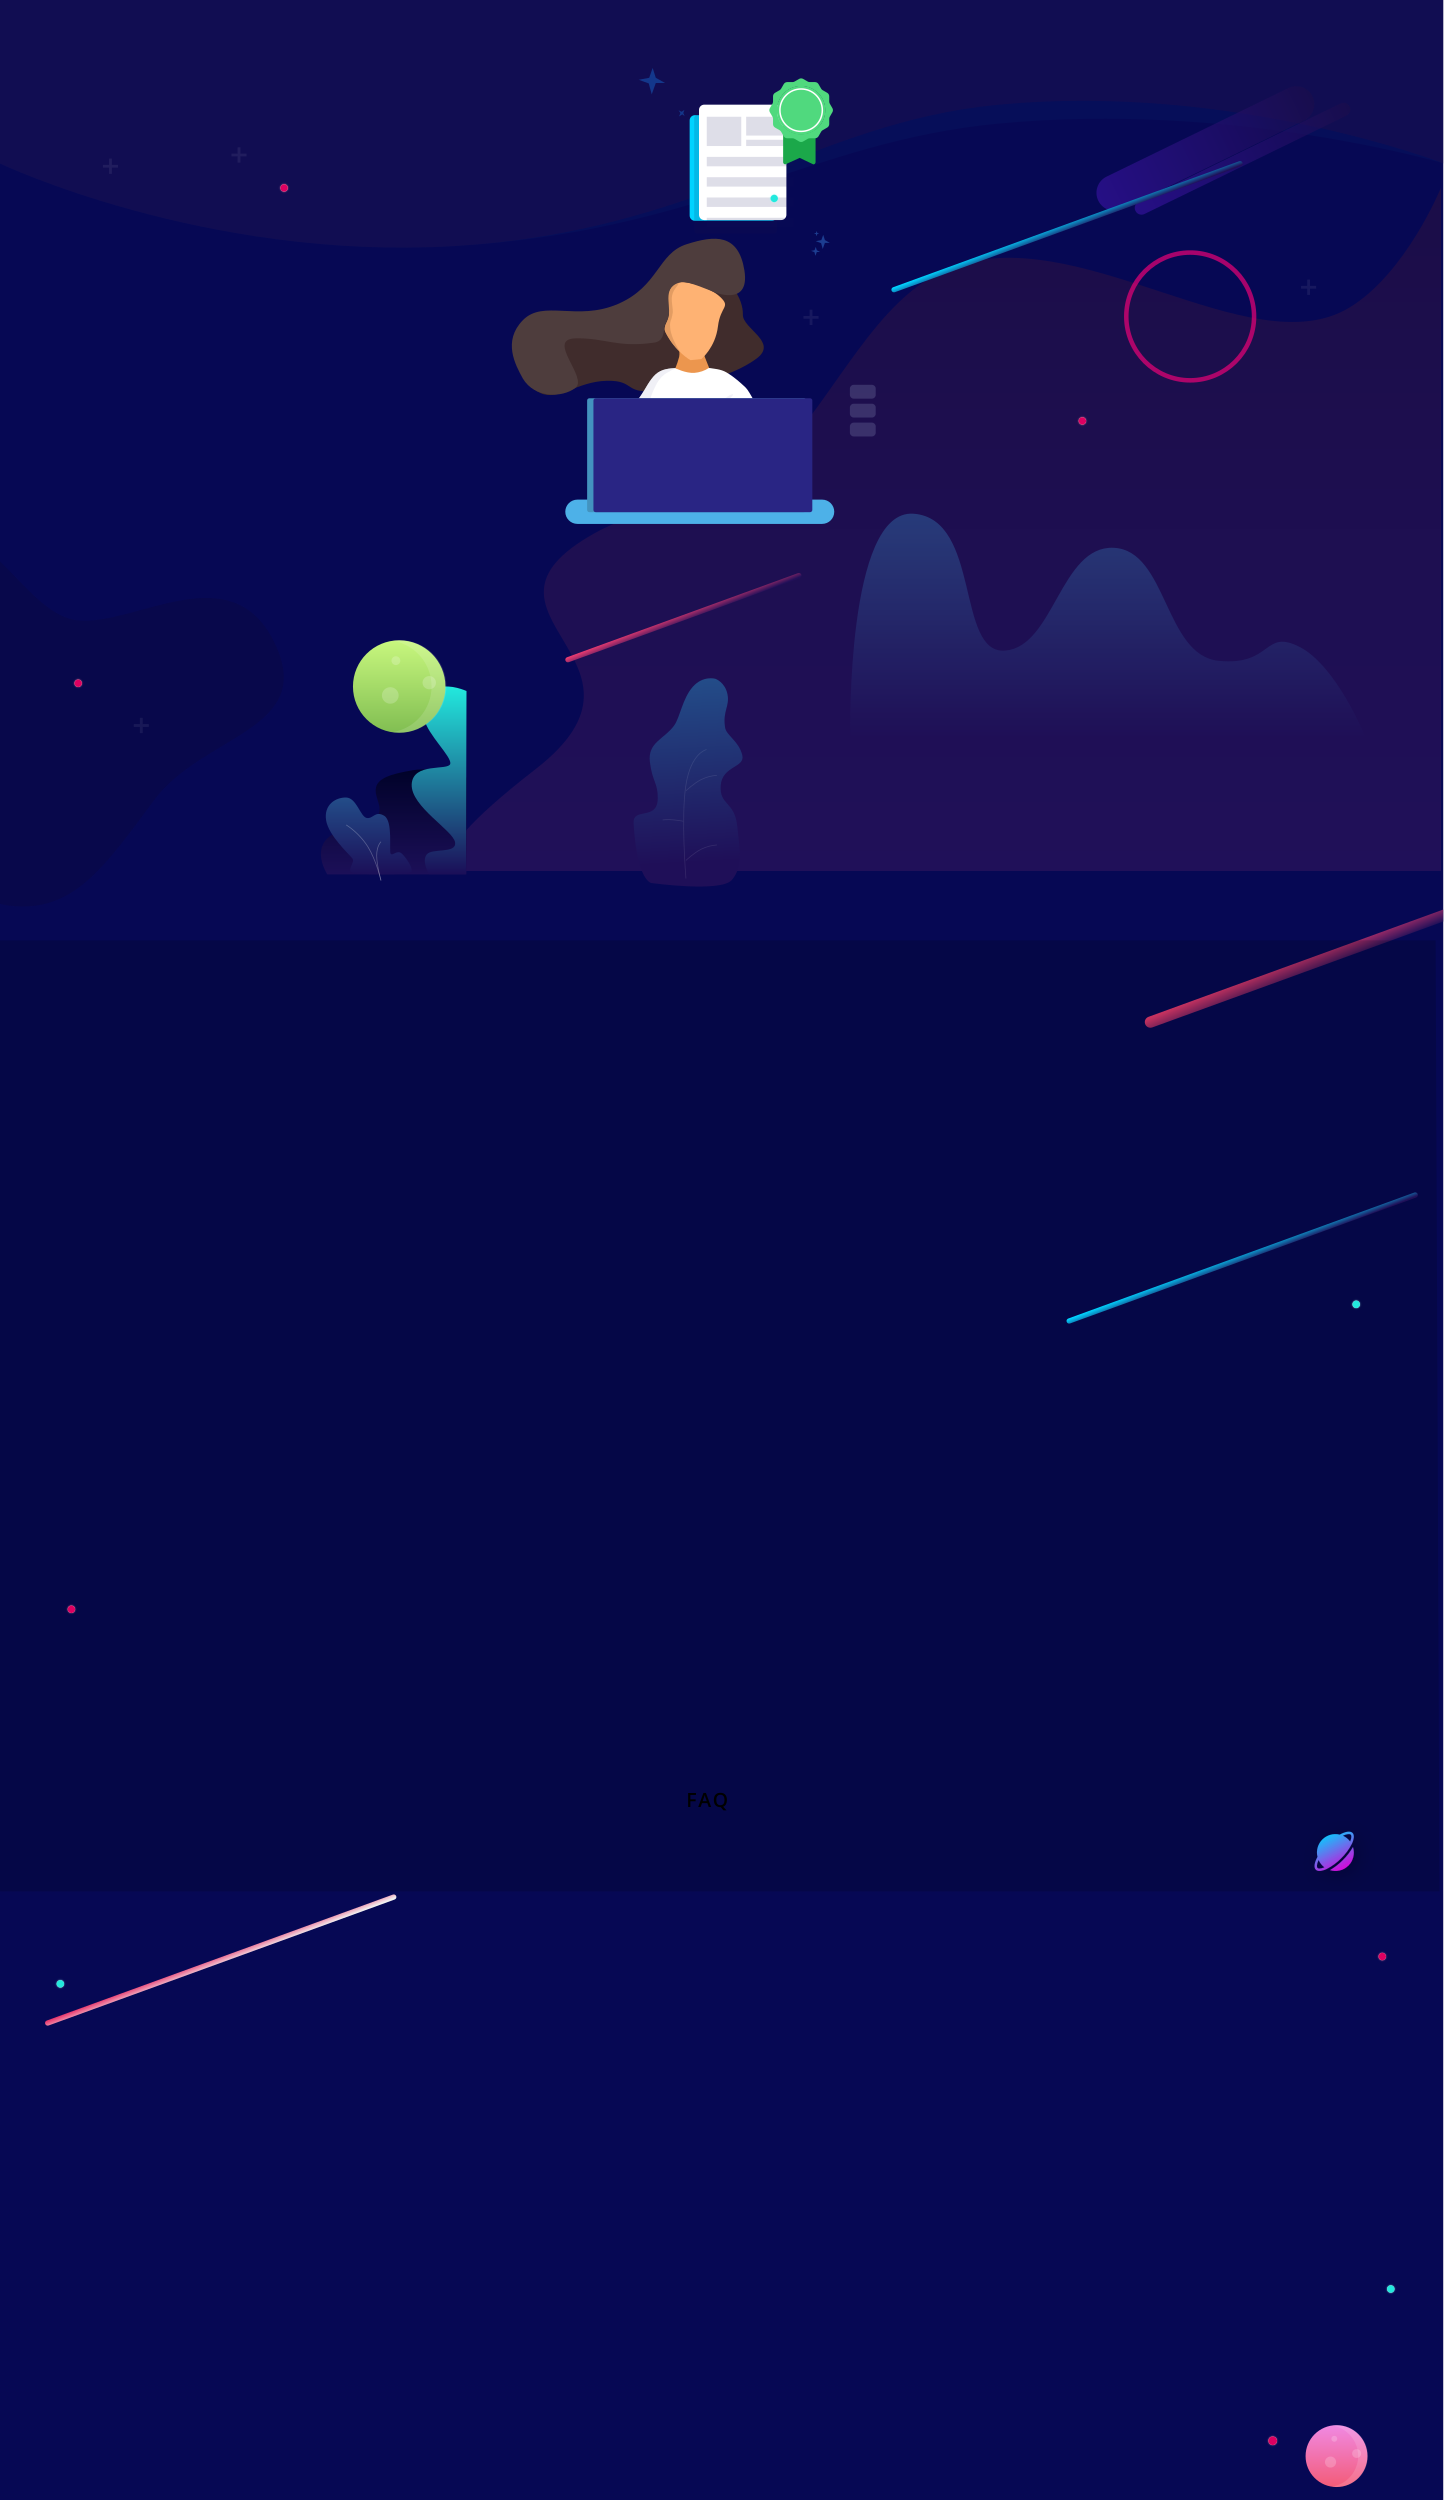
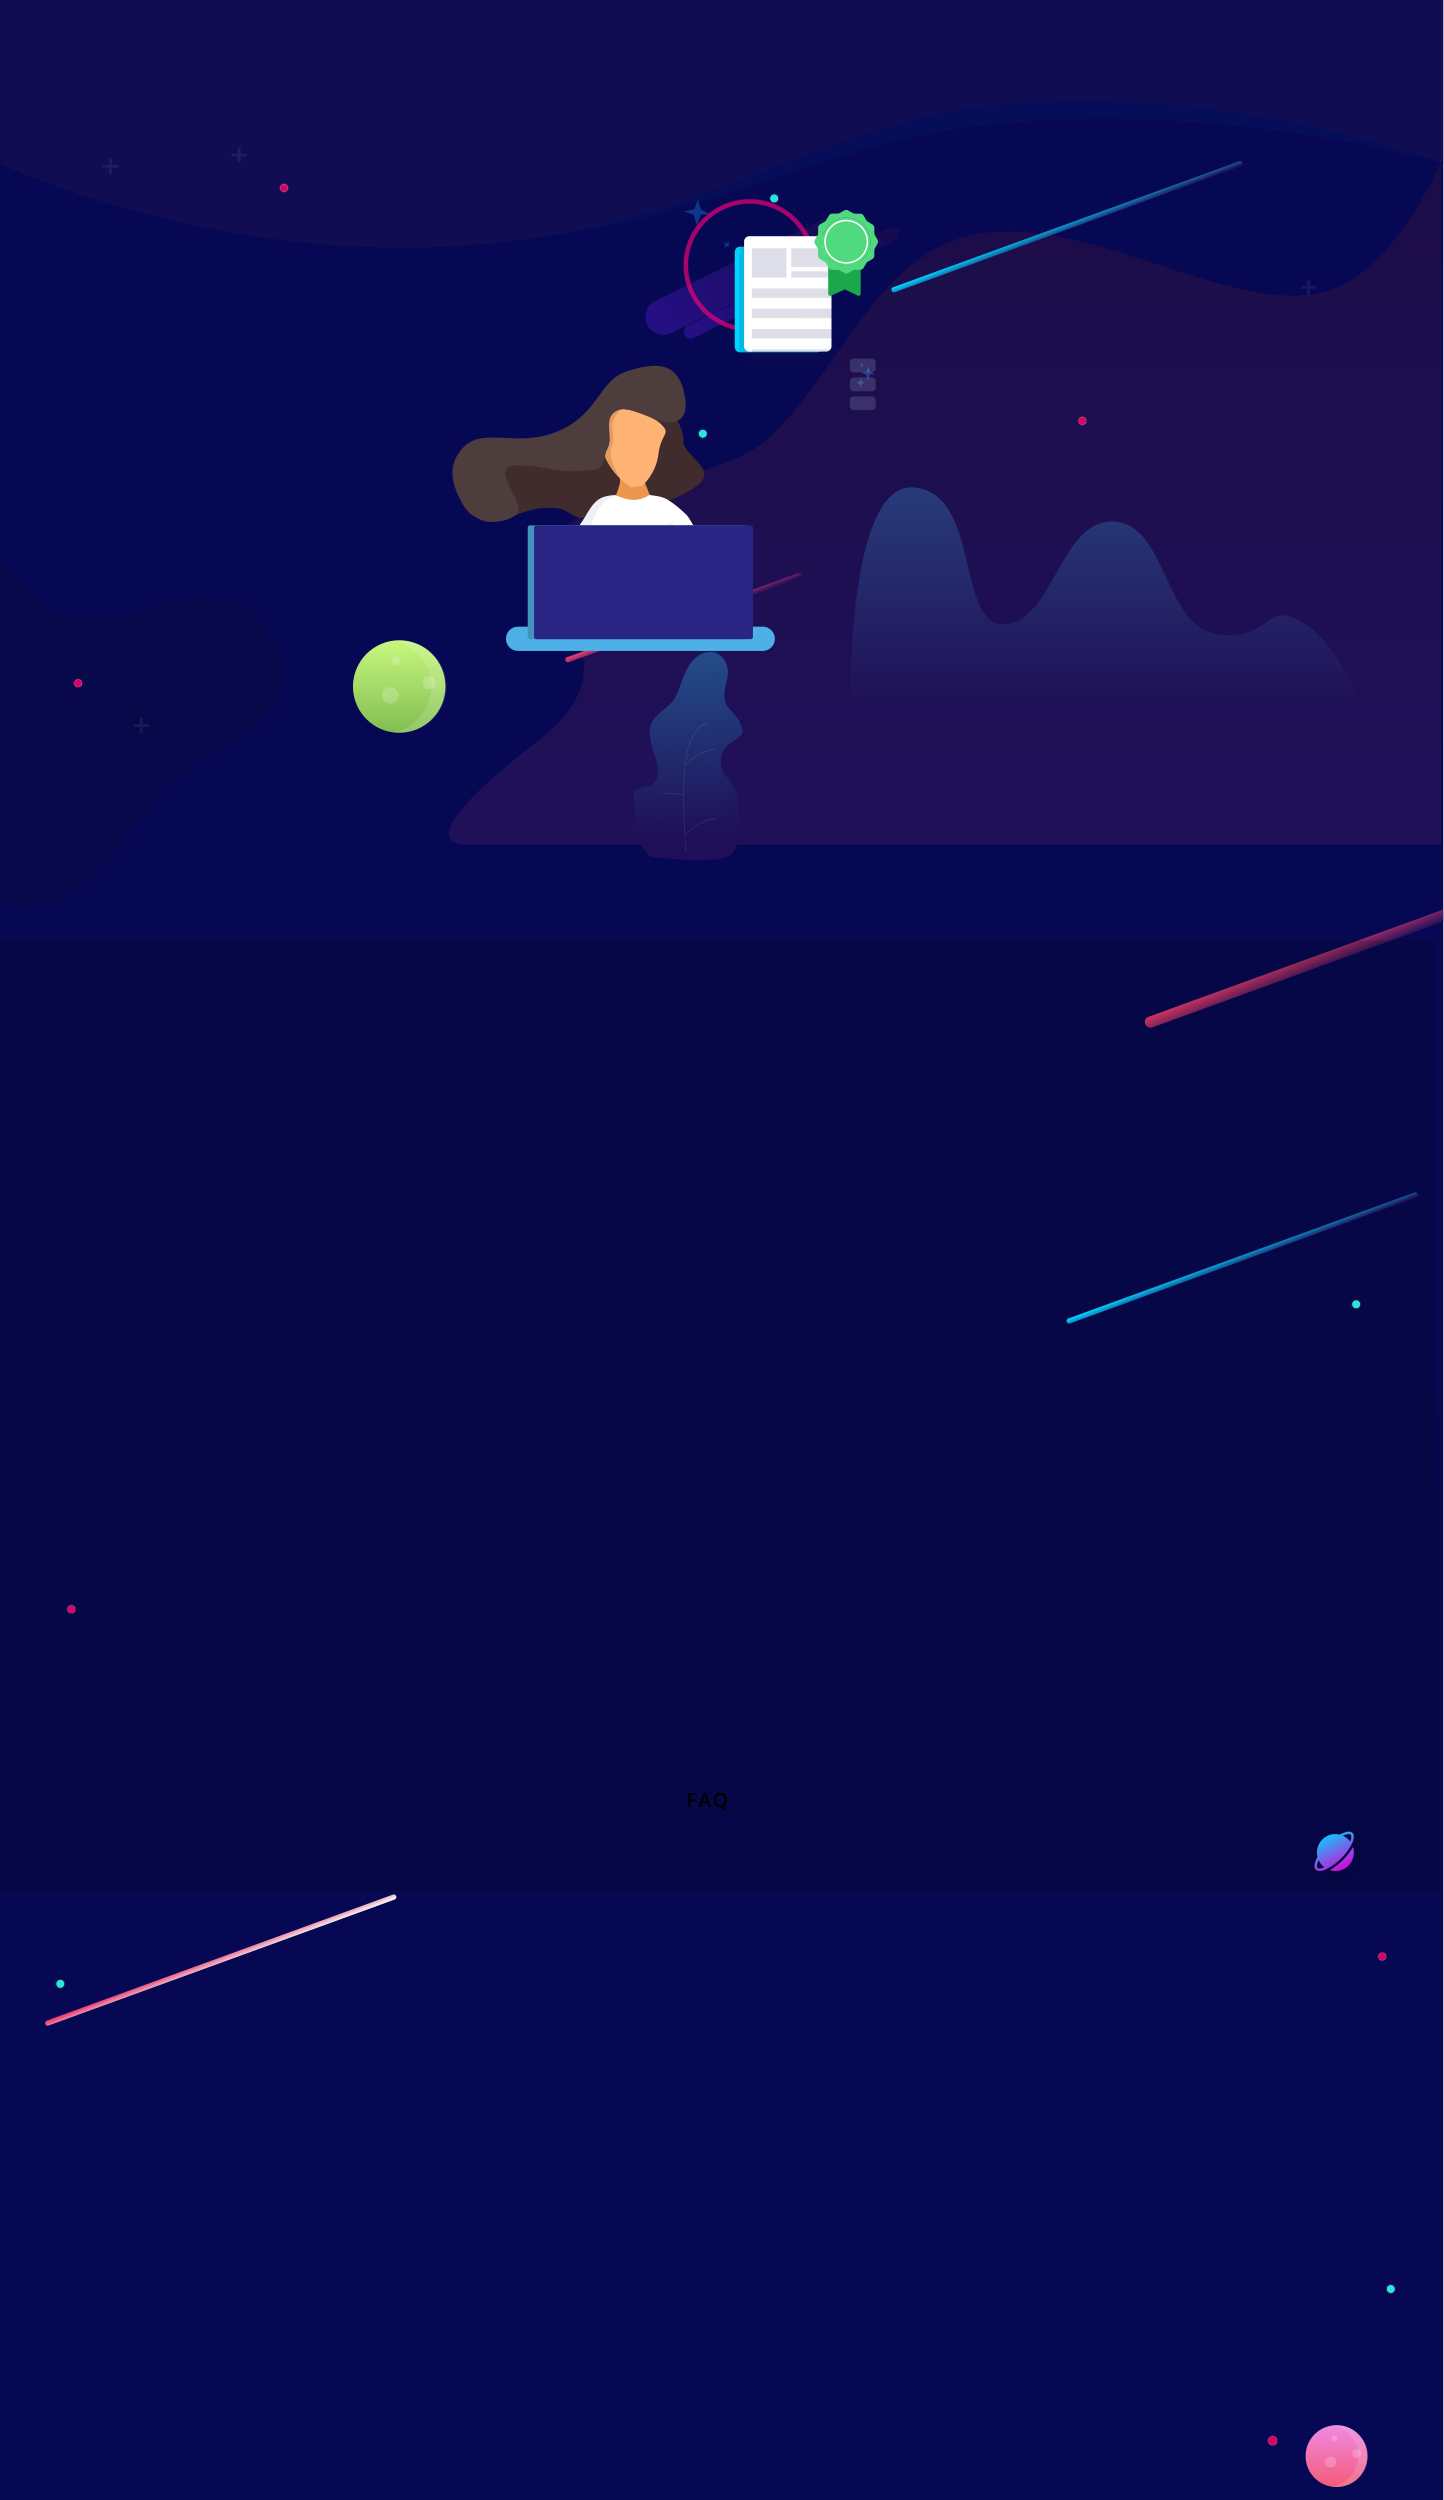
<svg xmlns="http://www.w3.org/2000/svg" width="1920" height="3326" viewBox="0 0 1920 3326">
  <defs>
    <linearGradient id="linear-gradient" x1="0.5" x2="0.5" y2="1" gradientUnits="objectBoundingBox">
      <stop offset="0" stop-color="#1b0d48" />
      <stop offset="1" stop-color="#201059" />
    </linearGradient>
    <linearGradient id="linear-gradient-2" x1="1" y1="0.5" x2="0" y2="0.5" gradientUnits="objectBoundingBox">
      <stop offset="0" stop-color="#3913a2" />
      <stop offset="1" stop-color="#1b0d4b" />
    </linearGradient>
    <linearGradient id="linear-gradient-4" x1="0.5" x2="0.5" y2="1" gradientUnits="objectBoundingBox">
      <stop offset="0" stop-color="#326ca7" />
      <stop offset="1" stop-color="#1f0f57" />
    </linearGradient>
    <linearGradient id="linear-gradient-5" x1="0.5" x2="0.5" y2="1" gradientUnits="objectBoundingBox">
      <stop offset="0" stop-color="#000229" />
      <stop offset="1" stop-color="#1c0f58" />
    </linearGradient>
    <linearGradient id="linear-gradient-6" x1="0.5" x2="0.5" y2="1" gradientUnits="objectBoundingBox">
      <stop offset="0" stop-color="#22e9de" />
      <stop offset="1" stop-color="#1b0e58" />
    </linearGradient>
    <linearGradient id="linear-gradient-7" x1="0.5" x2="0.5" y2="1" gradientUnits="objectBoundingBox">
      <stop offset="0" stop-color="#234d89" />
      <stop offset="1" stop-color="#1b0f58" />
    </linearGradient>
    <linearGradient id="linear-gradient-8" x1="0.5" x2="0.565" y2="0.884" gradientUnits="objectBoundingBox">
      <stop offset="0" stop-color="#234d89" />
      <stop offset="1" stop-color="#1f0f58" />
    </linearGradient>
    <linearGradient id="linear-gradient-9" x1="-0.001" y1="0.17" x2="1.001" y2="0.779" gradientUnits="objectBoundingBox">
      <stop offset="0" stop-color="#00d3ff" />
      <stop offset="1" stop-color="#201059" />
    </linearGradient>
    <linearGradient id="linear-gradient-10" x1="-0.001" y1="0.17" x2="1.001" y2="0.779" gradientUnits="objectBoundingBox">
      <stop offset="0" stop-color="#e93b70" />
      <stop offset="1" stop-color="#221059" />
    </linearGradient>
    <linearGradient id="linear-gradient-11" x1="-0.001" y1="0.17" x2="1.001" y2="0.779" gradientUnits="objectBoundingBox">
      <stop offset="0" stop-color="#e93b70" />
      <stop offset="1" stop-color="#1c0f58" />
    </linearGradient>
    <filter id="Path_88" x="1430.5" y="550.5" width="19" height="19" filterUnits="userSpaceOnUse">
      <feOffset input="SourceAlpha" />
      <feGaussianBlur stdDeviation="1.5" result="blur" />
      <feFlood flood-color="#ff81b9" />
      <feComposite operator="in" in2="blur" />
      <feComposite in="SourceGraphic" />
    </filter>
    <filter id="Path_91" x="368.5" y="240.5" width="19" height="19" filterUnits="userSpaceOnUse">
      <feOffset input="SourceAlpha" />
      <feGaussianBlur stdDeviation="1.5" result="blur-2" />
      <feFlood flood-color="#ff81b9" />
      <feComposite operator="in" in2="blur-2" />
      <feComposite in="SourceGraphic" />
    </filter>
    <filter id="Path_92" x="94.5" y="899.5" width="19" height="19" filterUnits="userSpaceOnUse">
      <feOffset input="SourceAlpha" />
      <feGaussianBlur stdDeviation="1.5" result="blur-3" />
      <feFlood flood-color="#ff81b9" />
      <feComposite operator="in" in2="blur-3" />
      <feComposite in="SourceGraphic" />
    </filter>
    <filter id="Path_89" x="1020.5" y="254.5" width="19" height="19" filterUnits="userSpaceOnUse">
      <feOffset input="SourceAlpha" />
      <feGaussianBlur stdDeviation="1.5" result="blur-4" />
      <feFlood flood-color="#a1fffa" />
      <feComposite operator="in" in2="blur-4" />
      <feComposite in="SourceGraphic" />
    </filter>
    <filter id="Path_90" x="925.5" y="567.5" width="19" height="19" filterUnits="userSpaceOnUse">
      <feOffset input="SourceAlpha" />
      <feGaussianBlur stdDeviation="1.5" result="blur-5" />
      <feFlood flood-color="#a1fffa" />
      <feComposite operator="in" in2="blur-5" />
      <feComposite in="SourceGraphic" />
    </filter>
    <linearGradient id="linear-gradient-13" x1="-0.001" y1="0.17" x2="1.001" y2="0.779" gradientUnits="objectBoundingBox">
      <stop offset="0" stop-color="#e93b70" />
      <stop offset="1" stop-color="#f2f2f2" />
    </linearGradient>
    <linearGradient id="linear-gradient-14" x1="0.348" y1="0.111" x2="0.774" y2="0.945" gradientUnits="objectBoundingBox">
      <stop offset="0" stop-color="#17befb" />
      <stop offset="1" stop-color="#d607d8" />
    </linearGradient>
    <filter id="if_space_saturn_planet_182364" x="1717.313" y="2405.314" width="127.344" height="127.354" filterUnits="userSpaceOnUse">
      <feOffset dx="6" dy="6" input="SourceAlpha" />
      <feGaussianBlur stdDeviation="12.5" result="blur-6" />
      <feFlood flood-opacity="0.259" />
      <feComposite operator="in" in2="blur-6" />
      <feComposite in="SourceGraphic" />
    </filter>
    <filter id="Path_115" x="85.479" y="2131.479" width="19" height="19" filterUnits="userSpaceOnUse">
      <feOffset input="SourceAlpha" />
      <feGaussianBlur stdDeviation="1.5" result="blur-7" />
      <feFlood flood-color="#ff81b9" />
      <feComposite operator="in" in2="blur-7" />
      <feComposite in="SourceGraphic" />
    </filter>
    <filter id="Path_117" x="1829.479" y="2593.479" width="19" height="19" filterUnits="userSpaceOnUse">
      <feOffset input="SourceAlpha" />
      <feGaussianBlur stdDeviation="1.5" result="blur-8" />
      <feFlood flood-color="#ff81b9" />
      <feComposite operator="in" in2="blur-8" />
      <feComposite in="SourceGraphic" />
    </filter>
    <filter id="Path_118" x="70.787" y="2629.787" width="19" height="19" filterUnits="userSpaceOnUse">
      <feOffset input="SourceAlpha" />
      <feGaussianBlur stdDeviation="1.5" result="blur-9" />
      <feFlood flood-color="#a1fffa" />
      <feComposite operator="in" in2="blur-9" />
      <feComposite in="SourceGraphic" />
    </filter>
    <filter id="Path_119" x="1840.787" y="3035.787" width="19" height="19" filterUnits="userSpaceOnUse">
      <feOffset input="SourceAlpha" />
      <feGaussianBlur stdDeviation="1.5" result="blur-10" />
      <feFlood flood-color="#a1fffa" />
      <feComposite operator="in" in2="blur-10" />
      <feComposite in="SourceGraphic" />
    </filter>
    <filter id="Path_120" x="1794.787" y="1725.787" width="19" height="19" filterUnits="userSpaceOnUse">
      <feOffset input="SourceAlpha" />
      <feGaussianBlur stdDeviation="1.5" result="blur-11" />
      <feFlood flood-color="#a1fffa" />
      <feComposite operator="in" in2="blur-11" />
      <feComposite in="SourceGraphic" />
    </filter>
    <linearGradient id="linear-gradient-15" x1="0.5" x2="0.5" y2="1" gradientUnits="objectBoundingBox">
      <stop offset="0" stop-color="#c8f77e" />
      <stop offset="1" stop-color="#81be52" />
    </linearGradient>
    <filter id="Path_122" x="1682.953" y="3236.953" width="20.525" height="20.525" filterUnits="userSpaceOnUse">
      <feOffset input="SourceAlpha" />
      <feGaussianBlur stdDeviation="1.5" result="blur-12" />
      <feFlood flood-color="#ff81b9" />
      <feComposite operator="in" in2="blur-12" />
      <feComposite in="SourceGraphic" />
    </filter>
    <linearGradient id="linear-gradient-16" x1="0.5" x2="0.5" y2="1" gradientUnits="objectBoundingBox">
      <stop offset="0" stop-color="#f089e3" />
      <stop offset="1" stop-color="#f35c78" />
    </linearGradient>
    <clipPath id="clip-Landing_Page">
      <rect width="1920" height="3326" />
    </clipPath>
  </defs>
  <g id="Landing_Page" data-name="Landing Page" clip-path="url(#clip-Landing_Page)">
    <rect width="1920" height="3326" fill="#060854" />
    <path id="Path_127" data-name="Path 127" d="M0,0H1921V217.621s-279.881-83.248-594.153-53c-248.464,23.915-391.34,143.318-723.088,162.856S0,217.621,0,217.621Z" fill="#00d3ff" opacity="0.03" />
    <path id="Path_126" data-name="Path 126" d="M0,0H1921V217.621s-279.733-108.4-594.006-78.154C1078.53,163.382,935.507,307.94,603.759,327.479S0,217.621,0,217.621Z" fill="#1c0d4b" opacity="0.49" />
    <path id="Path_85" data-name="Path 85" d="M31.335,20.838c90.317-78.787,140.28,84.553,217.146,92.239s203.694-88.4,261.344,28.825-94.814,122.393-160.15,210.862-105.037,144.642-181.9,140.8-115.3-74.944-115.3-186.4S-58.982,99.625,31.335,20.838Z" transform="translate(-145.059 712.251)" fill="#090743" opacity="0.51" />
-     <g id="Group_54" data-name="Group 54" transform="translate(-231.134 -45)">
+     <g id="Group_54" data-name="Group 54" transform="translate(-231.134 -80)">
      <g id="Group_2" data-name="Group 2" transform="translate(828.134 294.6)">
        <path id="Path_32" data-name="Path 32" d="M647.7,494.634c79.9-44.857,182.568-40.211,240.534-99.542,81.334-83.249,133.881-214.849,232.606-253.38,169.049-65.977,399.651,131.519,530.976,52.816C1727.592,149.117,1774.246,34.6,1774.246,34.6V943.791H479.148s-96.8,9.615,90.448-135.478S455.635,602.464,647.7,494.634Z" transform="translate(-454.134 -34.6)" fill="url(#linear-gradient)" />
      </g>
-       <g id="Group_100" data-name="Group 100" transform="translate(1681.839 151.619)">
+       <g id="Group_100" data-name="Group 100" transform="translate(1081.839 351.619)">
        <rect id="Rectangle_118" data-name="Rectangle 118" width="317" height="48" rx="24" transform="matrix(-0.899, 0.438, -0.438, -0.899, 305.96, 43.142)" opacity="0.63" fill="url(#linear-gradient-2)" />
        <rect id="Rectangle_119" data-name="Rectangle 119" width="317" height="18" rx="9" transform="matrix(-0.899, 0.438, -0.438, -0.899, 348.808, 43.178)" opacity="0.63" fill="url(#linear-gradient-2)" />
      </g>
      <path id="Path_78" data-name="Path 78" d="M84.837-144.379c89.94,6.726,56.284,186.842,121.528,182.143s73.789-140.185,144.85-136.8S418.631,44.152,490.608,51.308,549.922,7.931,598.633,32.948s86.818,118.428,86.818,118.428H.5S-5.1-151.106,84.837-144.379Z" transform="translate(1361.719 872.828)" opacity="0.48" fill="url(#linear-gradient-4)" />
-       <g id="Ellipse_13" data-name="Ellipse 13" transform="translate(1726.548 378)" fill="none" stroke="#e70276" stroke-width="6" opacity="0.71">
+       <g id="Ellipse_13" data-name="Ellipse 13" transform="translate(1140.548 345)" fill="none" stroke="#e70276" stroke-width="6" opacity="0.71">
        <circle cx="88" cy="88" r="88" stroke="none" />
        <circle cx="88" cy="88" r="85" fill="none" />
      </g>
-       <g id="Group_4" data-name="Group 4" transform="translate(1080.268 135)">
+       <g id="Group_4" data-name="Group 4" transform="translate(1140.268 345)">
        <rect id="Rectangle_15" data-name="Rectangle 15" width="116.265" height="140.541" rx="7" transform="translate(68.377 63.226)" fill="#00d3ff" />
        <rect id="Rectangle_117" data-name="Rectangle 117" width="110.265" height="157.541" rx="4" transform="translate(74.377 63.226)" fill="#1c0d4b" opacity="0.14" />
        <rect id="Rectangle_90" data-name="Rectangle 90" width="116.265" height="153.541" rx="7" transform="translate(80.82 49.228)" fill="#fff" />
        <rect id="Rectangle_17" data-name="Rectangle 17" width="45.885" height="38.933" transform="translate(91.166 65.352)" fill="#0f0b56" opacity="0.14" />
        <rect id="Rectangle_18" data-name="Rectangle 18" width="62.988" height="25.028" transform="translate(143.586 65.352)" fill="#0f0b56" opacity="0.14" />
        <rect id="Rectangle_19" data-name="Rectangle 19" width="62.988" height="8.343" transform="translate(143.586 95.942)" fill="#0f0b56" opacity="0.14" />
        <rect id="Rectangle_20" data-name="Rectangle 20" width="115.408" height="12.514" transform="translate(91.166 118.73)" fill="#0f0b56" opacity="0.14" />
        <rect id="Rectangle_21" data-name="Rectangle 21" width="115.408" height="12.514" transform="translate(91.166 145.736)" fill="#0f0b56" opacity="0.14" />
        <rect id="Rectangle_22" data-name="Rectangle 22" width="115.408" height="12.514" transform="translate(91.166 172.743)" fill="#0f0b56" opacity="0.14" />
        <rect id="Rectangle_23" data-name="Rectangle 23" width="115.408" height="12.514" transform="translate(91.166 199.749)" fill="#0f0b56" opacity="0.14" />
        <path id="Path_26" data-name="Path 26" d="M2.977,0H40.185a2.977,2.977,0,0,1,2.977,2.977v50.6a2.977,2.977,0,0,1-2.977,2.977L22.027,47.924,2.977,56.557A2.977,2.977,0,0,1,0,53.58V2.977A2.977,2.977,0,0,1,2.977,0Z" transform="translate(192.733 72.131)" fill="#1ba84a" />
        <g id="if_Approved_2192712" transform="translate(174.354 14.263)">
          <path id="Path_23" data-name="Path 23" d="M94.383,50.1,90.863,44a5.347,5.347,0,0,1-.717-2.675V34.28a5.35,5.35,0,0,0-2.675-4.633l-6.1-3.52a5.353,5.353,0,0,1-1.958-1.958l-3.52-6.1A5.35,5.35,0,0,0,71.261,15.4H64.219a5.347,5.347,0,0,1-2.675-.717l-6.1-3.521a5.351,5.351,0,0,0-5.35,0L44,14.677a5.347,5.347,0,0,1-2.675.717H34.28a5.35,5.35,0,0,0-4.633,2.675l-3.52,6.1a5.353,5.353,0,0,1-1.958,1.958l-6.1,3.52A5.35,5.35,0,0,0,15.4,34.279v7.042A5.347,5.347,0,0,1,14.678,44l-3.521,6.1a5.351,5.351,0,0,0,0,5.35l3.52,6.1a5.347,5.347,0,0,1,.717,2.675V71.26a5.35,5.35,0,0,0,2.675,4.633l6.1,3.52a5.353,5.353,0,0,1,1.958,1.958l3.52,6.1a5.35,5.35,0,0,0,4.633,2.675h7.042A5.347,5.347,0,0,1,44,90.862l6.1,3.52a5.351,5.351,0,0,0,5.35,0l6.1-3.52a5.347,5.347,0,0,1,2.675-.717h7.042a5.35,5.35,0,0,0,4.633-2.675l3.52-6.1a5.353,5.353,0,0,1,1.958-1.958l6.1-3.52a5.35,5.35,0,0,0,2.675-4.633V64.218a5.347,5.347,0,0,1,.717-2.675l3.52-6.1A5.346,5.346,0,0,0,94.383,50.1ZM52.77,84.871a32.1,32.1,0,1,1,32.1-32.1A32.1,32.1,0,0,1,52.77,84.871Z" transform="translate(-10.44 -10.44)" fill="#50d97e" />
          <path id="Path_24" data-name="Path 24" d="M56.357,24A32.357,32.357,0,1,0,88.714,56.357,32.394,32.394,0,0,0,56.357,24ZM54.124,72.583Z" transform="translate(-14.027 -14.027)" fill="#50d97e" />
          <path id="Path_25" data-name="Path 25" d="M52.218,24A28.218,28.218,0,1,0,80.437,52.218,28.251,28.251,0,0,0,52.218,24Z" transform="translate(-9.888 -9.888)" fill="none" stroke="#fff" stroke-width="2" />
        </g>
        <g id="Group_5" data-name="Group 5" transform="translate(229.632 217.263)" opacity="0.49">
          <path id="Path_27" data-name="Path 27" d="M0,.22,4.37,1.844,8.795,0,6.223,3.292l2.909,4.6L4.417,5.908.331,8.464,2.546,4.178Z" transform="matrix(0.616, 0.788, -0.788, 0.616, 6.67, 21.044)" fill="#3474d0" />
          <path id="Path_29" data-name="Path 29" d="M0,.128l2.543.945L5.118,0l-1.5,1.915L5.314,4.592,2.57,3.438.193,4.925,1.482,2.431Z" transform="matrix(0.616, 0.788, -0.788, 0.616, 7.841, 0)" fill="#3474d0" />
          <path id="Path_28" data-name="Path 28" d="M0,.348,6.92,2.92,13.927,0,9.854,5.212,14.461,12.5,6.994,9.356.524,13.4,4.032,6.616Z" transform="matrix(0.616, 0.788, -0.788, 0.616, 16.709, 4.91)" fill="#3474d0" />
        </g>
        <g id="Group_6" data-name="Group 6" opacity="0.56">
          <path id="Path_30" data-name="Path 30" d="M0,.648,12.885,5.436,25.931,0,18.348,9.7l8.578,13.563-13.9-5.849L.976,24.955,7.507,12.319Z" transform="matrix(0.616, 0.788, -0.788, 0.616, 19.665, 0)" fill="#1658b7" />
          <path id="Path_31" data-name="Path 31" d="M0,.206l4.09,1.52L8.231,0,5.825,3.081,8.548,7.386,4.134,5.53.31,7.922,2.383,3.91Z" transform="matrix(0.017, 1, -1, 0.017, 61.541, 56.25)" fill="#1658b7" />
        </g>
      </g>
      <g id="Group_8" data-name="Group 8" transform="translate(1361.85 556.978)" opacity="0.17">
        <rect id="Rectangle_5" data-name="Rectangle 5" width="34.332" height="18.375" rx="5" fill="#c7dcfb" />
        <rect id="Rectangle_6" data-name="Rectangle 6" width="34.332" height="18.375" rx="5" transform="translate(0 25.144)" fill="#c7dcfb" />
        <rect id="Rectangle_9" data-name="Rectangle 9" width="34.332" height="18.375" rx="5" transform="translate(0 50.289)" fill="#c7dcfb" />
      </g>
-       <g id="Group_43" data-name="Group 43" transform="translate(658.062 958.309)">
+       <g id="Group_43" data-name="Group 43" transform="translate(-258.062 358.309)">
        <path id="Path_75" data-name="Path 75" d="M118.121,22.254c30.151-5.076,70.974,9.544,70.974,9.544V160.9H4.111s-19.175-29.2,0-47.894,45.855-6.421,61.95-22.732,1.388-27.852,2.429-42.515S87.97,27.329,118.121,22.254Z" transform="translate(4.411 89.11)" fill="url(#linear-gradient-5)" />
        <path id="Path_73" data-name="Path 73" d="M17.867,50.593c-4.3-20.624,5.8-36.558,20.194-41.821s35.949,4.44,35.949,4.44l-.716,243.623H24.169s-10.025-16.614-3.294-25.923,40.246-.573,37.954-16.328S-.466,166.891,1.11,137.244s48.839-17.617,51.274-27.069S22.164,71.218,17.867,50.593Z" transform="translate(119.687 -7.208)" fill="url(#linear-gradient-6)" />
        <g id="Group_49" data-name="Group 49" transform="translate(6.488 147.714)">
          <path id="Path_74" data-name="Path 74" d="M30.767,3.8c13.954.3,18.894,25.655,27.388,27.215s11.094-10.227,23.228-2.947S87.45,75.22,90.05,78.687s8.58-6.284,15.081,0,17.161,22.361,10.921,25.135-68.124,2.947-76.791,0,3.64-13.694,0-18.721S7.236,54.635,4.072,33.964,16.813,3.5,30.767,3.8Z" transform="translate(-3.665 -3.796)" fill="url(#linear-gradient-7)" />
          <path id="Path_76" data-name="Path 76" d="M0,0A97.224,97.224,0,0,1,28.661,28.774c11.566,18.477,17.6,45.135,17.6,45.135" transform="translate(27.164 36.422)" fill="none" stroke="#fff" stroke-width="1" opacity="0.26" />
          <path id="Path_77" data-name="Path 77" d="M2.6-4.3S-3.1,1.1-3.1,13.98,2.6,47.21,2.6,47.21" transform="translate(70.829 63.12)" fill="none" stroke="#fff" stroke-width="1" opacity="0.26" />
        </g>
      </g>
      <g id="Group_50" data-name="Group 50" transform="translate(1067.055 939.777)">
        <g id="Group_2-2" data-name="Group 2">
          <path id="Path_10" data-name="Path 10" d="M91.847.267S105.1,3.6,109.718,19.4s-4.609,22.413.583,44.077c2.622,10.94,19.685,16.212,26.087,34.917,5.624,16.435-25.411,16.18-25.061,42.7s19.91,19.476,26.293,50.519,12.719,55.736-.758,73.655-106,13.178-106,13.178S11.6,278.685.212,201.312c-3.221-21.9,31.294-5.445,29.159-35.592-1.495-21.105-9.022-21.065-14.642-47.52C9.223,92.283,31.237,86.215,42.68,66.983,49.568,55.4,50.5,30.314,62.8,13.635S91.847.267,91.847.267Z" transform="matrix(0.996, 0.087, -0.087, 0.996, 24.318, 0)" fill="url(#linear-gradient-8)" />
        </g>
        <g id="Group_37" data-name="Group 37" transform="translate(45.712 102.429)" opacity="0.1">
          <path id="Path_45" data-name="Path 45" d="M29.607,0S9.022,4.117,2.161,47s0,124.537,0,124.537" transform="translate(28.773)" fill="rgba(0,0,0,0)" stroke="#fff" stroke-width="1" />
          <path id="Path_46" data-name="Path 46" d="M0,20.585s10.292-9.949,20.585-15.1A55.528,55.528,0,0,1,41.169,0" transform="translate(30.934 34.308)" fill="rgba(0,0,0,0)" stroke="#fff" stroke-width="1" />
          <path id="Path_47" data-name="Path 47" d="M0,20.585s10.292-9.949,20.585-15.1A55.528,55.528,0,0,1,41.169,0" transform="translate(30.934 126.939)" fill="rgba(0,0,0,0)" stroke="#fff" stroke-width="1" />
          <path id="Path_48" data-name="Path 48" d="M0,7.315C10.292,2.168,26.69,0,26.69,0" transform="translate(2.381 86.716) rotate(19)" fill="rgba(0,0,0,0)" stroke="#fff" stroke-width="1" />
        </g>
      </g>
    </g>
    <g id="Group_52" data-name="Group 52" opacity="0.07">
      <text id="_" data-name="+" transform="translate(306 221)" fill="#fff" font-size="42" font-family="OpenSans-Semibold, Open Sans" font-weight="600">
        <tspan x="0" y="0">+</tspan>
      </text>
      <text id="_2" data-name="+" transform="translate(176 980)" fill="#fff" font-size="42" font-family="OpenSans-Semibold, Open Sans" font-weight="600">
        <tspan x="0" y="0">+</tspan>
      </text>
      <text id="_3" data-name="+" transform="translate(1067 437)" fill="#fff" font-size="42" font-family="OpenSans-Semibold, Open Sans" font-weight="600">
        <tspan x="0" y="0">+</tspan>
      </text>
      <text id="_4" data-name="+" transform="translate(135 236)" fill="#fff" font-size="42" font-family="OpenSans-Semibold, Open Sans" font-weight="600">
        <tspan x="0" y="0">+</tspan>
      </text>
      <text id="_5" data-name="+" transform="translate(1729 397)" fill="#fff" font-size="42" font-family="OpenSans-Semibold, Open Sans" font-weight="600">
        <tspan x="0" y="0">+</tspan>
      </text>
    </g>
    <rect id="Rectangle_96" data-name="Rectangle 96" width="497" height="7" rx="3.5" transform="translate(1184.932 383.337) rotate(-20)" fill="url(#linear-gradient-9)" />
    <rect id="Rectangle_98" data-name="Rectangle 98" width="334" height="7" rx="3.5" transform="translate(751.101 875.588) rotate(-20)" fill="url(#linear-gradient-10)" />
    <rect id="Rectangle_97" data-name="Rectangle 97" width="497" height="15" rx="7.5" transform="translate(1520.932 1355.337) rotate(-20)" fill="url(#linear-gradient-11)" />
    <g transform="matrix(1, 0, 0, 1, 0, 0)" filter="url(#Path_88)">
      <path id="Path_88-2" data-name="Path 88" d="M5,0A5,5,0,1,1,0,5,5,5,0,0,1,5,0Z" transform="translate(1435 555)" fill="#dd0062" />
    </g>
    <g transform="matrix(1, 0, 0, 1, 0, 0)" filter="url(#Path_91)">
      <path id="Path_91-2" data-name="Path 91" d="M5,0A5,5,0,1,1,0,5,5,5,0,0,1,5,0Z" transform="translate(373 245)" fill="#dd0062" />
    </g>
    <g transform="matrix(1, 0, 0, 1, 0, 0)" filter="url(#Path_92)">
      <path id="Path_92-2" data-name="Path 92" d="M5,0A5,5,0,1,1,0,5,5,5,0,0,1,5,0Z" transform="translate(99 904)" fill="#dd0062" />
    </g>
    <g transform="matrix(1, 0, 0, 1, 0, 0)" filter="url(#Path_89)">
      <path id="Path_89-2" data-name="Path 89" d="M5,0A5,5,0,1,1,0,5,5,5,0,0,1,5,0Z" transform="translate(1025 259)" fill="#22e9de" />
    </g>
    <g transform="matrix(1, 0, 0, 1, 0, 0)" filter="url(#Path_90)">
      <path id="Path_90-2" data-name="Path 90" d="M5,0A5,5,0,1,1,0,5,5,5,0,0,1,5,0Z" transform="translate(930 572)" fill="#22e9de" />
    </g>
    <path id="Path_109" data-name="Path 109" d="M0,173.731H1909.98l5.117,1265.331H0Z" transform="translate(0 1077.287)" opacity="0.15" />
    <text id="FAQ" transform="translate(913 2404)" font-size="26" font-family="OpenSans-Semibold, Open Sans" font-weight="600" letter-spacing="0.1em">
      <tspan x="0" y="0">FAQ</tspan>
    </text>
    <rect id="Rectangle_113" data-name="Rectangle 113" width="497" height="7" rx="3.5" transform="translate(1417.932 1755.337) rotate(-20)" fill="url(#linear-gradient-9)" />
    <rect id="Rectangle_114" data-name="Rectangle 114" width="497" height="7" rx="3.5" transform="translate(58.931 2689.337) rotate(-20)" fill="url(#linear-gradient-13)" />
    <g transform="matrix(1, 0, 0, 1, 0, 0)" filter="url(#if_space_saturn_planet_182364)">
      <path id="if_space_saturn_planet_182364-2" data-name="if_space_saturn_planet_182364" d="M52.311,7.684a26.294,26.294,0,0,1-2.731,8.8l0,.01a72.909,72.909,0,0,1-14.077,19A72.861,72.861,0,0,1,16.493,49.574l-.01,0a26.262,26.262,0,0,1-8.8,2.723l-.056,0c-2.508.2-4.544-.319-5.892-1.667-3.022-3.022-1.906-9.5,2.247-17.053a24.464,24.464,0,0,1,29.595-29.6C41.143-.185,47.624-1.307,50.65,1.718c1.345,1.343,1.864,3.374,1.667,5.876A.828.828,0,0,0,52.311,7.684ZM5.452,37.874c-.052.115-.118.234-.17.347C2.69,44,2.991,47.275,4.033,48.319a3.613,3.613,0,0,0,2.6.764,17.929,17.929,0,0,0,6.552-1.6A24.6,24.6,0,0,1,5.452,37.874ZM48.316,4.037a3.8,3.8,0,0,0-2.6-.762,19.823,19.823,0,0,0-7.838,2.17,24.585,24.585,0,0,1,9.588,7.708C49.589,8,49.3,5.019,48.316,4.037ZM21.426,50.672a81.577,81.577,0,0,0,16.39-12.864A80.159,80.159,0,0,0,51.2,20.491,24.406,24.406,0,0,1,20.476,51.182C20.793,51.005,21.1,50.858,21.426,50.672Z" transform="translate(1748.79 2436.81)" fill-rule="evenodd" fill="url(#linear-gradient-14)" />
    </g>
    <g transform="matrix(1, 0, 0, 1, 0, 0)" filter="url(#Path_115)">
      <path id="Path_115-2" data-name="Path 115" d="M5,0A5,5,0,1,1,0,5,5,5,0,0,1,5,0Z" transform="translate(89.98 2135.98)" fill="#dd0062" />
    </g>
    <g transform="matrix(1, 0, 0, 1, 0, 0)" filter="url(#Path_117)">
      <path id="Path_117-2" data-name="Path 117" d="M5,0A5,5,0,1,1,0,5,5,5,0,0,1,5,0Z" transform="translate(1833.98 2597.98)" fill="#dd0062" />
    </g>
    <g transform="matrix(1, 0, 0, 1, 0, 0)" filter="url(#Path_118)">
      <path id="Path_118-2" data-name="Path 118" d="M5,0A5,5,0,1,1,0,5,5,5,0,0,1,5,0Z" transform="translate(75.29 2634.29)" fill="#22e9de" />
    </g>
    <g transform="matrix(1, 0, 0, 1, 0, 0)" filter="url(#Path_119)">
      <path id="Path_119-2" data-name="Path 119" d="M5,0A5,5,0,1,1,0,5,5,5,0,0,1,5,0Z" transform="translate(1845.29 3040.29)" fill="#22e9de" />
    </g>
    <g transform="matrix(1, 0, 0, 1, 0, 0)" filter="url(#Path_120)">
      <path id="Path_120-2" data-name="Path 120" d="M5,0A5,5,0,1,1,0,5,5,5,0,0,1,5,0Z" transform="translate(1799.29 1730.29)" fill="#22e9de" />
    </g>
    <g id="if_Cosmos22-11_1864533" transform="translate(446.192 829.192)">
      <g id="Group_84" data-name="Group 84" transform="translate(23.394 22.661)">
        <path id="Path_125" data-name="Path 125" d="M61.511,0A61.511,61.511,0,1,1,0,61.511,61.511,61.511,0,0,1,61.511,0Z" fill="url(#linear-gradient-15)" />
      </g>
      <g id="Group_86" data-name="Group 86" transform="translate(76.104 22.528)">
        <g id="Group_85" data-name="Group 85">
          <path id="Path_123" data-name="Path 123" d="M67.066,22a71.576,71.576,0,0,0-9.666.732,61.548,61.548,0,0,1,0,121.556,68.114,68.114,0,0,0,9.666.732A61.511,61.511,0,1,0,67.066,22Z" transform="translate(-57.4 -22)" fill="#fff" opacity="0.13" />
        </g>
      </g>
      <g id="Group_87" data-name="Group 87" transform="translate(19 19)">
        <path id="Path_124" data-name="Path 124" d="M84.9,150.808a65.9,65.9,0,1,1,65.9-65.9A66,66,0,0,1,84.9,150.808Zm0-123.021A57.117,57.117,0,1,0,141.875,84.9,57.065,57.065,0,0,0,84.9,27.787Z" transform="translate(-19 -19)" fill="none" />
      </g>
      <g id="Group_91" data-name="Group 91" transform="translate(61.911 43.897)">
        <g id="Group_88" data-name="Group 88" transform="translate(0 41.153)">
          <ellipse id="Ellipse_10" data-name="Ellipse 10" cx="11.13" cy="10.984" rx="11.13" ry="10.984" fill="#fff" opacity="0.2" />
        </g>
        <g id="Group_89" data-name="Group 89" transform="translate(12.741)">
          <circle id="Ellipse_11" data-name="Ellipse 11" cx="5.858" cy="5.858" r="5.858" fill="#fff" opacity="0.2" />
        </g>
        <g id="Group_90" data-name="Group 90" transform="translate(54.041 26.362)">
          <ellipse id="Ellipse_12" data-name="Ellipse 12" cx="8.934" cy="8.787" rx="8.934" ry="8.787" fill="#fff" opacity="0.2" />
        </g>
      </g>
    </g>
-     <g id="Group_115" data-name="Group 115" transform="translate(269 -89)">
+     <g id="Group_115" data-name="Group 115" transform="translate(190 80)">
      <g id="Group_114" data-name="Group 114" transform="translate(398.291 401.881)">
        <path id="Path_18" data-name="Path 18" d="M19.7,67.371c30.774-18.283,91.19-.93,124.131-11.259s56.993-53,102.054-55.985S304.148,39.7,301.024,58.434s43.366,42.384,10.558,60.684-81.744,24.55-132.027,25.753-29.4-17.037-69.106-20.944-67.026,19.455-89.713,5.316S-11.074,85.654,19.7,67.371Z" transform="translate(15.109 84.171) rotate(-7)" fill="#402c2c" />
        <path id="Path_21" data-name="Path 21" d="M34.539,11.261c8.612-8.084,20.1-8.052,26.269-8.587,7.372-.657,8.562,4.966,22.434,4.546,15.5-.469,15.607-6.339,24.1-4.546,3.6.75,14.078,1.149,21.73,5.725,11.877,7.1,19.461,14.6,25.694,20.373,4.685,4.329,18.991,31.983,21.337,39.692,3.01,9.892-11.9,15.171-16.1,16.559-10.45,3.452-26.515-24.193-33.706-15.059-4.235,5.38-6.382,8.243-5.856,19.759.333,7.167,6.185,17.973-2.109,22.73-9,5.163-28.186,3.7-28.186,3.7s-26.473,7.223-36.963,1.882c-6.665-3.393-1.274-14.855-1.84-21.405-.934-10.69-4.674-29.28-9.084-30.291s-2.542,22.411-10.4,24.895S.6,80.667.6,72.549c0-12.4,7.252-23.037,15.723-35.021C21.04,30.85,26.615,18.7,34.539,11.261Z" transform="translate(170.132 174.157)" fill="#fff" />
        <path id="Path_43" data-name="Path 43" d="M11.695,4.747C19.976,1.255,24.042-.084,34.212,0s12.446,2.737,18.163,5.09,11.244,4.38,4.7,4.324S40.206,3.732,26.208,4.871,4.713,14,1.085,13.971,3.413,8.239,11.695,4.747Z" transform="matrix(-0.998, 0.07, -0.07, -0.998, 308.852, 225.415)" fill="#f0f0f6" opacity="0.86" />
        <path id="Path_42" data-name="Path 42" d="M34.539,11.286C43.15,3.2,54.639,3.234,60.807,2.7c3.148-.281-11.039,4.835-17.192,10.976a45.537,45.537,0,0,0-9.077,13.217s-7.362,13.757-9.05,26.9c-1.654,12.885-3.972,19.779-7.95,21.036C9.678,77.312.6,80.691.6,72.573c0-12.4,7.252-23.037,15.723-35.021C21.04,30.874,26.615,18.724,34.539,11.286Z" transform="translate(170.132 174.133)" fill="#e4e4ef" opacity="0.54" />
        <path id="Path_20" data-name="Path 20" d="M5.264,0h33.1a32.973,32.973,0,0,0,1.919,12.262c2.279,5.731,5.763,14.612,5.763,14.612a41.127,41.127,0,0,1-19.677,6.714c-11.395.711-25.188-6.22-25.188-6.22A119.628,119.628,0,0,0,6.223,12.262,23.918,23.918,0,0,0,5.264,0Z" transform="translate(230.04 149.613)" fill="#ec964e" />
        <g id="Group_1" data-name="Group 1" transform="translate(84.765 216.979)">
          <rect id="Rectangle_4" data-name="Rectangle 4" width="357.835" height="32.314" rx="16.157" transform="translate(0 134.826)" fill="#4db1e8" />
          <rect id="Rectangle_3" data-name="Rectangle 3" width="291.203" height="151.54" rx="3" transform="translate(29.058 0)" fill="#4393bf" />
          <rect id="Rectangle_2" data-name="Rectangle 2" width="291.203" height="151.54" rx="3" transform="translate(37.447 0)" fill="#292584" />
        </g>
        <path id="Path_16" data-name="Path 16" d="M19.213,2.021C29.677-5.741,65.655,10.252,78.546,25.9s-1.069,11.549-7.77,38.724S43.667,104.8,43.667,104.8l-14.6-.216S10.251,91.008.6,63.592C-2.681,54.27,8.445,48.847,8.306,37.73,8.057,18.447,8.749,9.782,19.213,2.021Z" transform="translate(209.718 66.035) rotate(-7)" fill="#feb273" />
        <path id="Path_44" data-name="Path 44" d="M19.213,3.956c1.7-1.261,7.921-7.69,6.706-.878C25.487,5.5,18.17,9.893,15.329,18c-2.566,7.324-.641,18.333-1.96,22.923C9.563,54.166,7.985,49.936,7.518,60.744,6.9,75.155,17.191,95.035,17.191,95.035a108.212,108.212,0,0,1-8.9-12.722A104.221,104.221,0,0,1,.6,65.527c-3.281-9.322,7.845-14.745,7.705-25.862C8.057,20.382,8.749,11.718,19.213,3.956Z" transform="translate(209.482 64.114) rotate(-7)" fill="#d49159" opacity="0.65" />
        <path id="Path_17" data-name="Path 17" d="M19.134,76.975c30.392-24.29,71.181,10.649,128.012-5.945s60.825-60.158,100.2-67.724S318-2.521,319.7,47.484s-44.845,22.775-44.845,22.775-31.9-18.891-40.711-17.918c-25.7,2.836-17.22,26.279-21.483,41-2.746,9.478-6.843,11.437-7.607,14.978-2.269,10.5-5.006,19.287-15.949,19.555-50.283,1.231-63.875-14.4-103.58-18.352s10.936,54.24-8.03,65.4-55.581,7.132-67.835-20.755C1.713,134.474-11.258,101.265,19.134,76.975Z" transform="translate(0 38.995) rotate(-7)" fill="#4e3d3d" />
      </g>
    </g>
    <g transform="matrix(1, 0, 0, 1, 0, 0)" filter="url(#Path_122)">
      <path id="Path_122-2" data-name="Path 122" d="M5.763,0A5.763,5.763,0,1,1,0,5.763,5.763,5.763,0,0,1,5.763,0Z" transform="translate(1687.45 3241.45)" fill="#dd0062" />
    </g>
    <g id="if_Cosmos22-11_1864533-2" data-name="if_Cosmos22-11_1864533" transform="translate(1715 3205)">
      <g id="Group_84-2" data-name="Group 84" transform="translate(21.94 21.45)">
        <path id="Path_125-2" data-name="Path 125" d="M41.156,0A41.156,41.156,0,1,1,0,41.156,41.156,41.156,0,0,1,41.156,0Z" fill="url(#linear-gradient-16)" />
      </g>
      <g id="Group_86-2" data-name="Group 86" transform="translate(57.208 21.36)">
        <g id="Group_85-2" data-name="Group 85">
          <path id="Path_123-2" data-name="Path 123" d="M63.867,22a47.891,47.891,0,0,0-6.467.49,41.181,41.181,0,0,1,0,81.333,45.576,45.576,0,0,0,6.467.49,41.156,41.156,0,1,0,0-82.313Z" transform="translate(-57.4 -22)" fill="#fff" opacity="0.13" />
        </g>
      </g>
      <g id="Group_87-2" data-name="Group 87" transform="translate(19 19)">
        <path id="Path_124-2" data-name="Path 124" d="M63.1,107.192a44.1,44.1,0,1,1,44.1-44.1A44.162,44.162,0,0,1,63.1,107.192Zm0-82.313A38.217,38.217,0,1,0,101.215,63.1,38.182,38.182,0,0,0,63.1,24.879Z" transform="translate(-19 -19)" fill="none" />
      </g>
      <g id="Group_91-2" data-name="Group 91" transform="translate(47.711 35.658)">
        <g id="Group_88-2" data-name="Group 88" transform="translate(0 27.536)">
          <ellipse id="Ellipse_10-2" data-name="Ellipse 10" cx="7.447" cy="7.349" rx="7.447" ry="7.349" fill="#fff" opacity="0.2" />
        </g>
        <g id="Group_89-2" data-name="Group 89" transform="translate(8.525)">
          <circle id="Ellipse_11-2" data-name="Ellipse 11" cx="3.92" cy="3.92" r="3.92" fill="#fff" opacity="0.2" />
        </g>
        <g id="Group_90-2" data-name="Group 90" transform="translate(36.159 17.638)">
          <ellipse id="Ellipse_12-2" data-name="Ellipse 12" cx="5.977" cy="5.879" rx="5.977" ry="5.879" fill="#fff" opacity="0.2" />
        </g>
      </g>
    </g>
  </g>
</svg>
